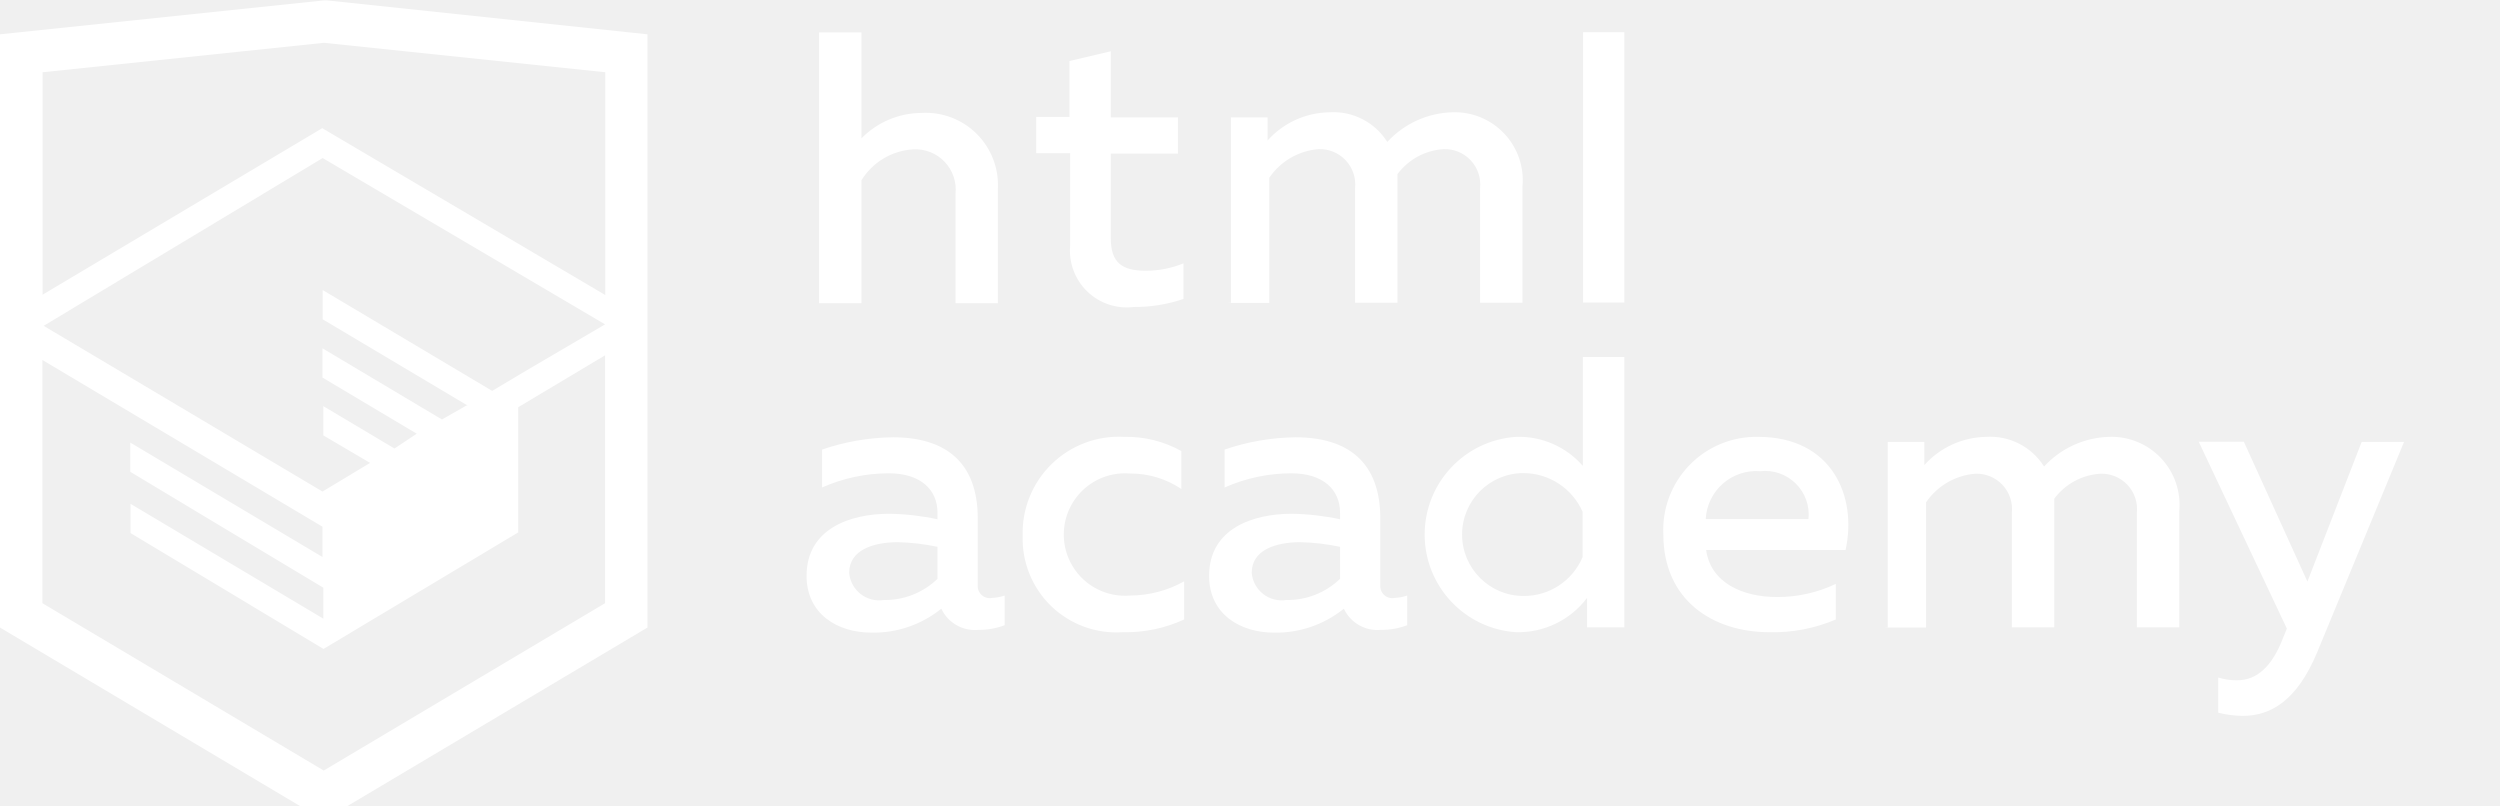
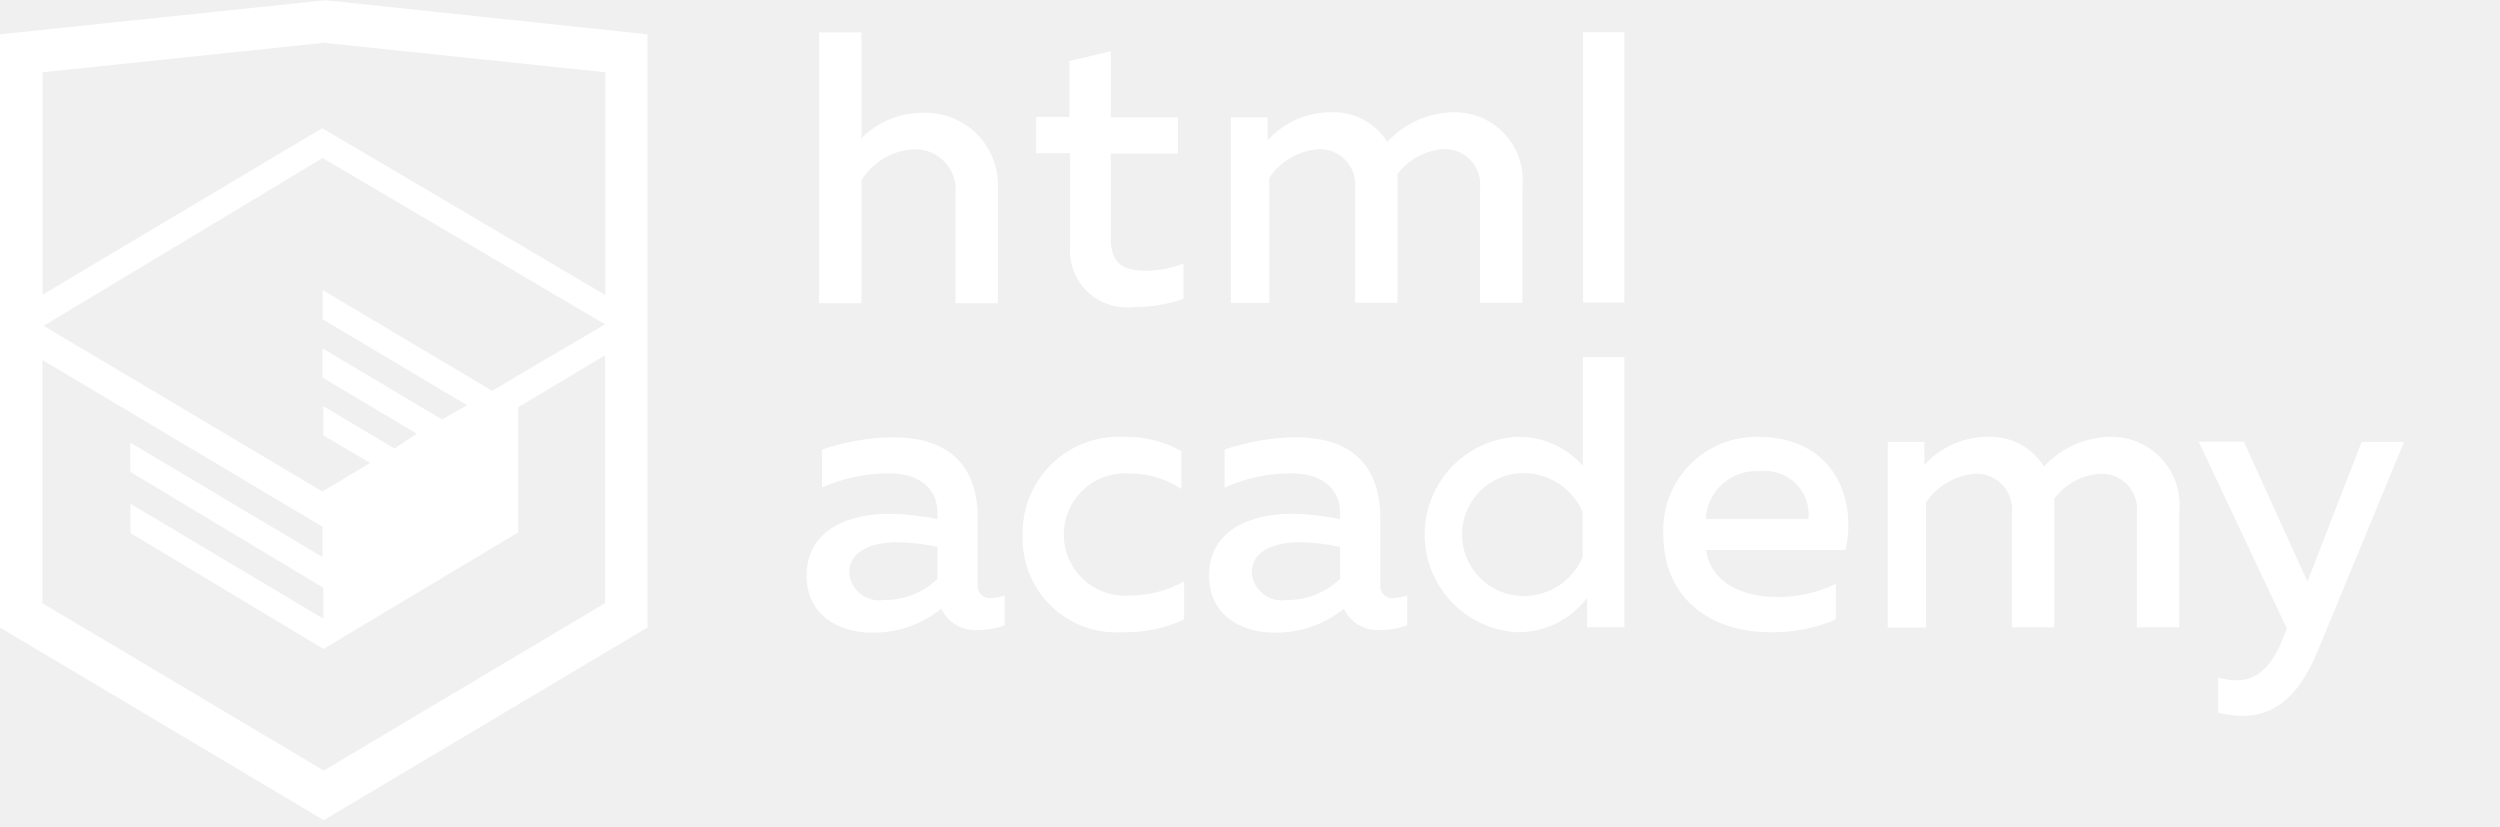
- <svg xmlns="http://www.w3.org/2000/svg" viewBox="0 0 118 38">
+ <svg xmlns="http://www.w3.org/2000/svg" viewBox="0 0 118 39">
  <path fill="#fff" d="M46.84 28.22a2.07 2.07 0 0 0 .58-.11v1.4a3.41 3.41 0 0 1-1.24.22 1.75 1.75 0 0 1-1.75-1 5.08 5.08 0 0 1-3.3 1.13c-1.59 0-3.06-.87-3.06-2.68 0-2.24 2.08-2.93 3.9-2.93a11.63 11.63 0 0 1 2.28.26v-.31c0-1.09-.8-1.86-2.3-1.86a7.79 7.79 0 0 0-3.15.67v-1.79a10.72 10.72 0 0 1 3.35-.58c2.48 0 4 1.18 4 3.83v3.14a.57.57 0 0 0 .69.61zm-6.76-1.19a1.42 1.42 0 0 0 1.64 1.29 3.56 3.56 0 0 0 2.53-1v-1.51a10.21 10.21 0 0 0-1.9-.22c-1.1.01-2.27.35-2.27 1.45zM53.06 20.62a5.29 5.29 0 0 1 2.7.67v1.79a4.28 4.28 0 0 0-2.42-.73 2.89 2.89 0 1 0 0 5.76 5.26 5.26 0 0 0 2.55-.67v1.8a6.58 6.58 0 0 1-2.9.6 4.42 4.42 0 0 1-4.72-4.54 4.54 4.54 0 0 1 4.79-4.68zM65.84 28.22a2.07 2.07 0 0 0 .58-.11v1.4a3.41 3.41 0 0 1-1.24.22 1.75 1.75 0 0 1-1.75-1 5.08 5.08 0 0 1-3.3 1.13c-1.59 0-3.06-.87-3.06-2.68 0-2.24 2.08-2.93 3.9-2.93a11.63 11.63 0 0 1 2.28.26v-.31c0-1.09-.8-1.86-2.3-1.86a7.79 7.79 0 0 0-3.15.67v-1.79a10.72 10.72 0 0 1 3.35-.58c2.48 0 4 1.18 4 3.83v3.14a.57.57 0 0 0 .69.61zm-6.76-1.19a1.42 1.42 0 0 0 1.64 1.29 3.56 3.56 0 0 0 2.53-1v-1.51a10.21 10.21 0 0 0-1.9-.22c-1.11.01-2.27.35-2.27 1.45zM76.67 16.85v12.76h-1.76v-1.39a4.07 4.07 0 0 1-3.35 1.62 4.62 4.62 0 0 1 0-9.22 4 4 0 0 1 3.15 1.37v-5.14h2zm-4.76 5.48a2.9 2.9 0 0 0 0 5.8 3 3 0 0 0 2.79-1.84v-2.13a3.06 3.06 0 0 0-2.79-1.83zM82.99 20.62c3.48 0 4.68 2.81 4.12 5.34h-6.58c.22 1.57 1.75 2.22 3.35 2.22a6.41 6.41 0 0 0 2.77-.62v1.68a7.5 7.5 0 0 1-3.14.6c-2.68 0-5-1.53-5-4.61a4.39 4.39 0 0 1 4.48-4.61zm.09 1.62a2.39 2.39 0 0 0-2.57 2.26h4.85a2.06 2.06 0 0 0-2.28-2.26zM89.1 29.61v-8.75h1.73v1.09a4 4 0 0 1 2.92-1.33 3 3 0 0 1 2.73 1.4 4.33 4.33 0 0 1 3.06-1.4 3.21 3.21 0 0 1 3.32 3.52v5.47h-2V24.2a1.67 1.67 0 0 0-1.73-1.84 2.94 2.94 0 0 0-2.17 1.18V29.61h-2V24.2a1.67 1.67 0 0 0-1.73-1.84 3.11 3.11 0 0 0-2.32 1.35v5.91h-2zM111.47 20.86h2l-4.1 9.93c-.95 2.28-2.19 3-3.52 3a5 5 0 0 1-1.15-.15v-1.66a3 3 0 0 0 .89.13c.95 0 1.66-.67 2.17-2l.18-.44-4.16-8.82h2.13l3 6.6zM40.66 1.53v5a4 4 0 0 1 2.83-1.2A3.41 3.41 0 0 1 47.1 8.9v5.41h-2V9.15a1.9 1.9 0 0 0-2-2.1 3.08 3.08 0 0 0-2.44 1.46v5.8h-2V1.53h2zM52.43 2.42v3.12h3.17v1.71h-3.17v4c0 1.15.53 1.53 1.66 1.53a4.71 4.71 0 0 0 1.77-.35v1.68a7.14 7.14 0 0 1-2.35.38 2.68 2.68 0 0 1-3-2.88V7.23h-1.6V5.52h1.57V2.88zM58.1 14.29V5.54h1.73v1.09a4 4 0 0 1 2.92-1.33 3 3 0 0 1 2.73 1.4 4.33 4.33 0 0 1 3.06-1.4 3.21 3.21 0 0 1 3.32 3.52v5.47h-2V8.88a1.67 1.67 0 0 0-1.73-1.84 2.94 2.94 0 0 0-2.17 1.18V14.29h-2V8.88a1.67 1.67 0 0 0-1.73-1.84 3.11 3.11 0 0 0-2.32 1.35v5.91h-2zM74.72 1.52h1.95v12.76h-1.95zM15.44.02h-.16L0 1.62v28l15.28 9.09 15.28-9.09v-28zm13.12 28.45l-13.28 7.9L2 28.47V16.99l13.22 7.87v1.43l-9.07-5.4v1.38l9.11 5.47v1.46l-9.1-5.42v1.38l9.11 5.47 9.19-5.5V19.22l4.1-2.45v11.67zm0-13.16l-3.65 2.14-1.68 1-8-4.76v1.38l6.84 4.07h-.06l-.15.09-1 .57-5.64-3.36v1.38l4.45 2.65-1.05.7-3.36-2v1.38l2.21 1.3-2.25 1.35-13.16-7.82 13.17-7.92zm0-1.39L15.21 6.05l-13.2 7.86V3.41l13.28-1.39 13.28 1.39v10.51z" />
</svg>
